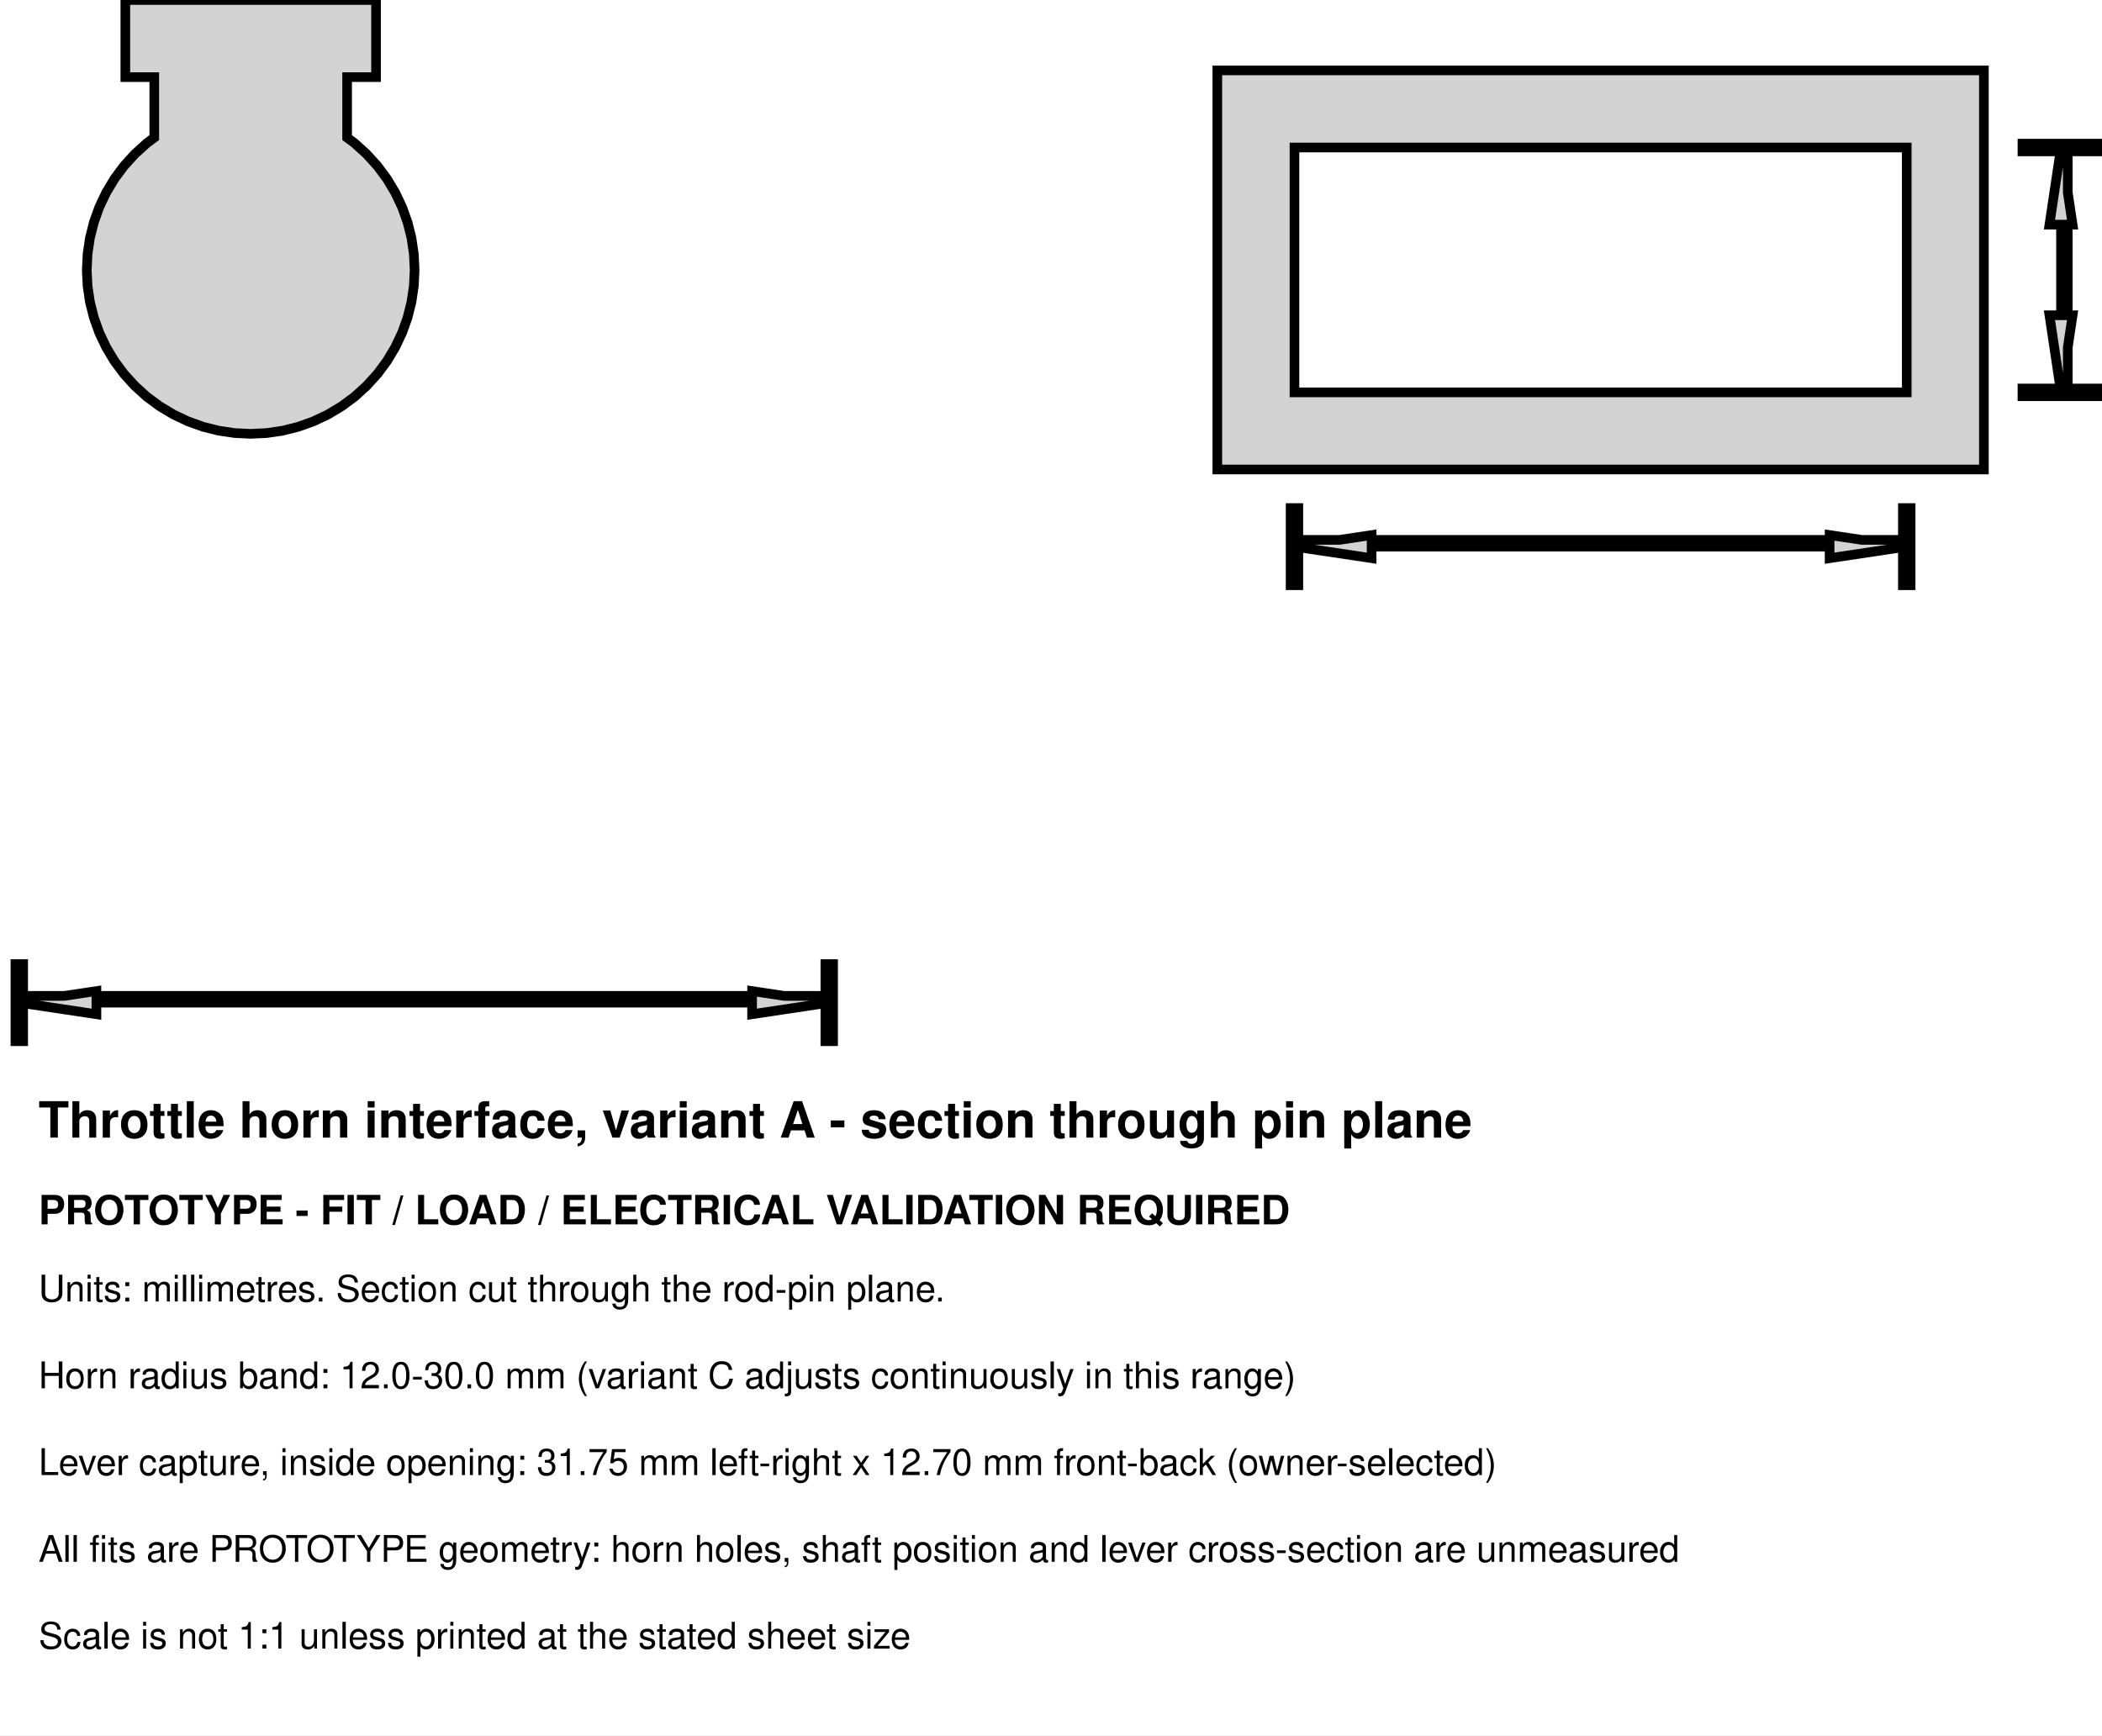
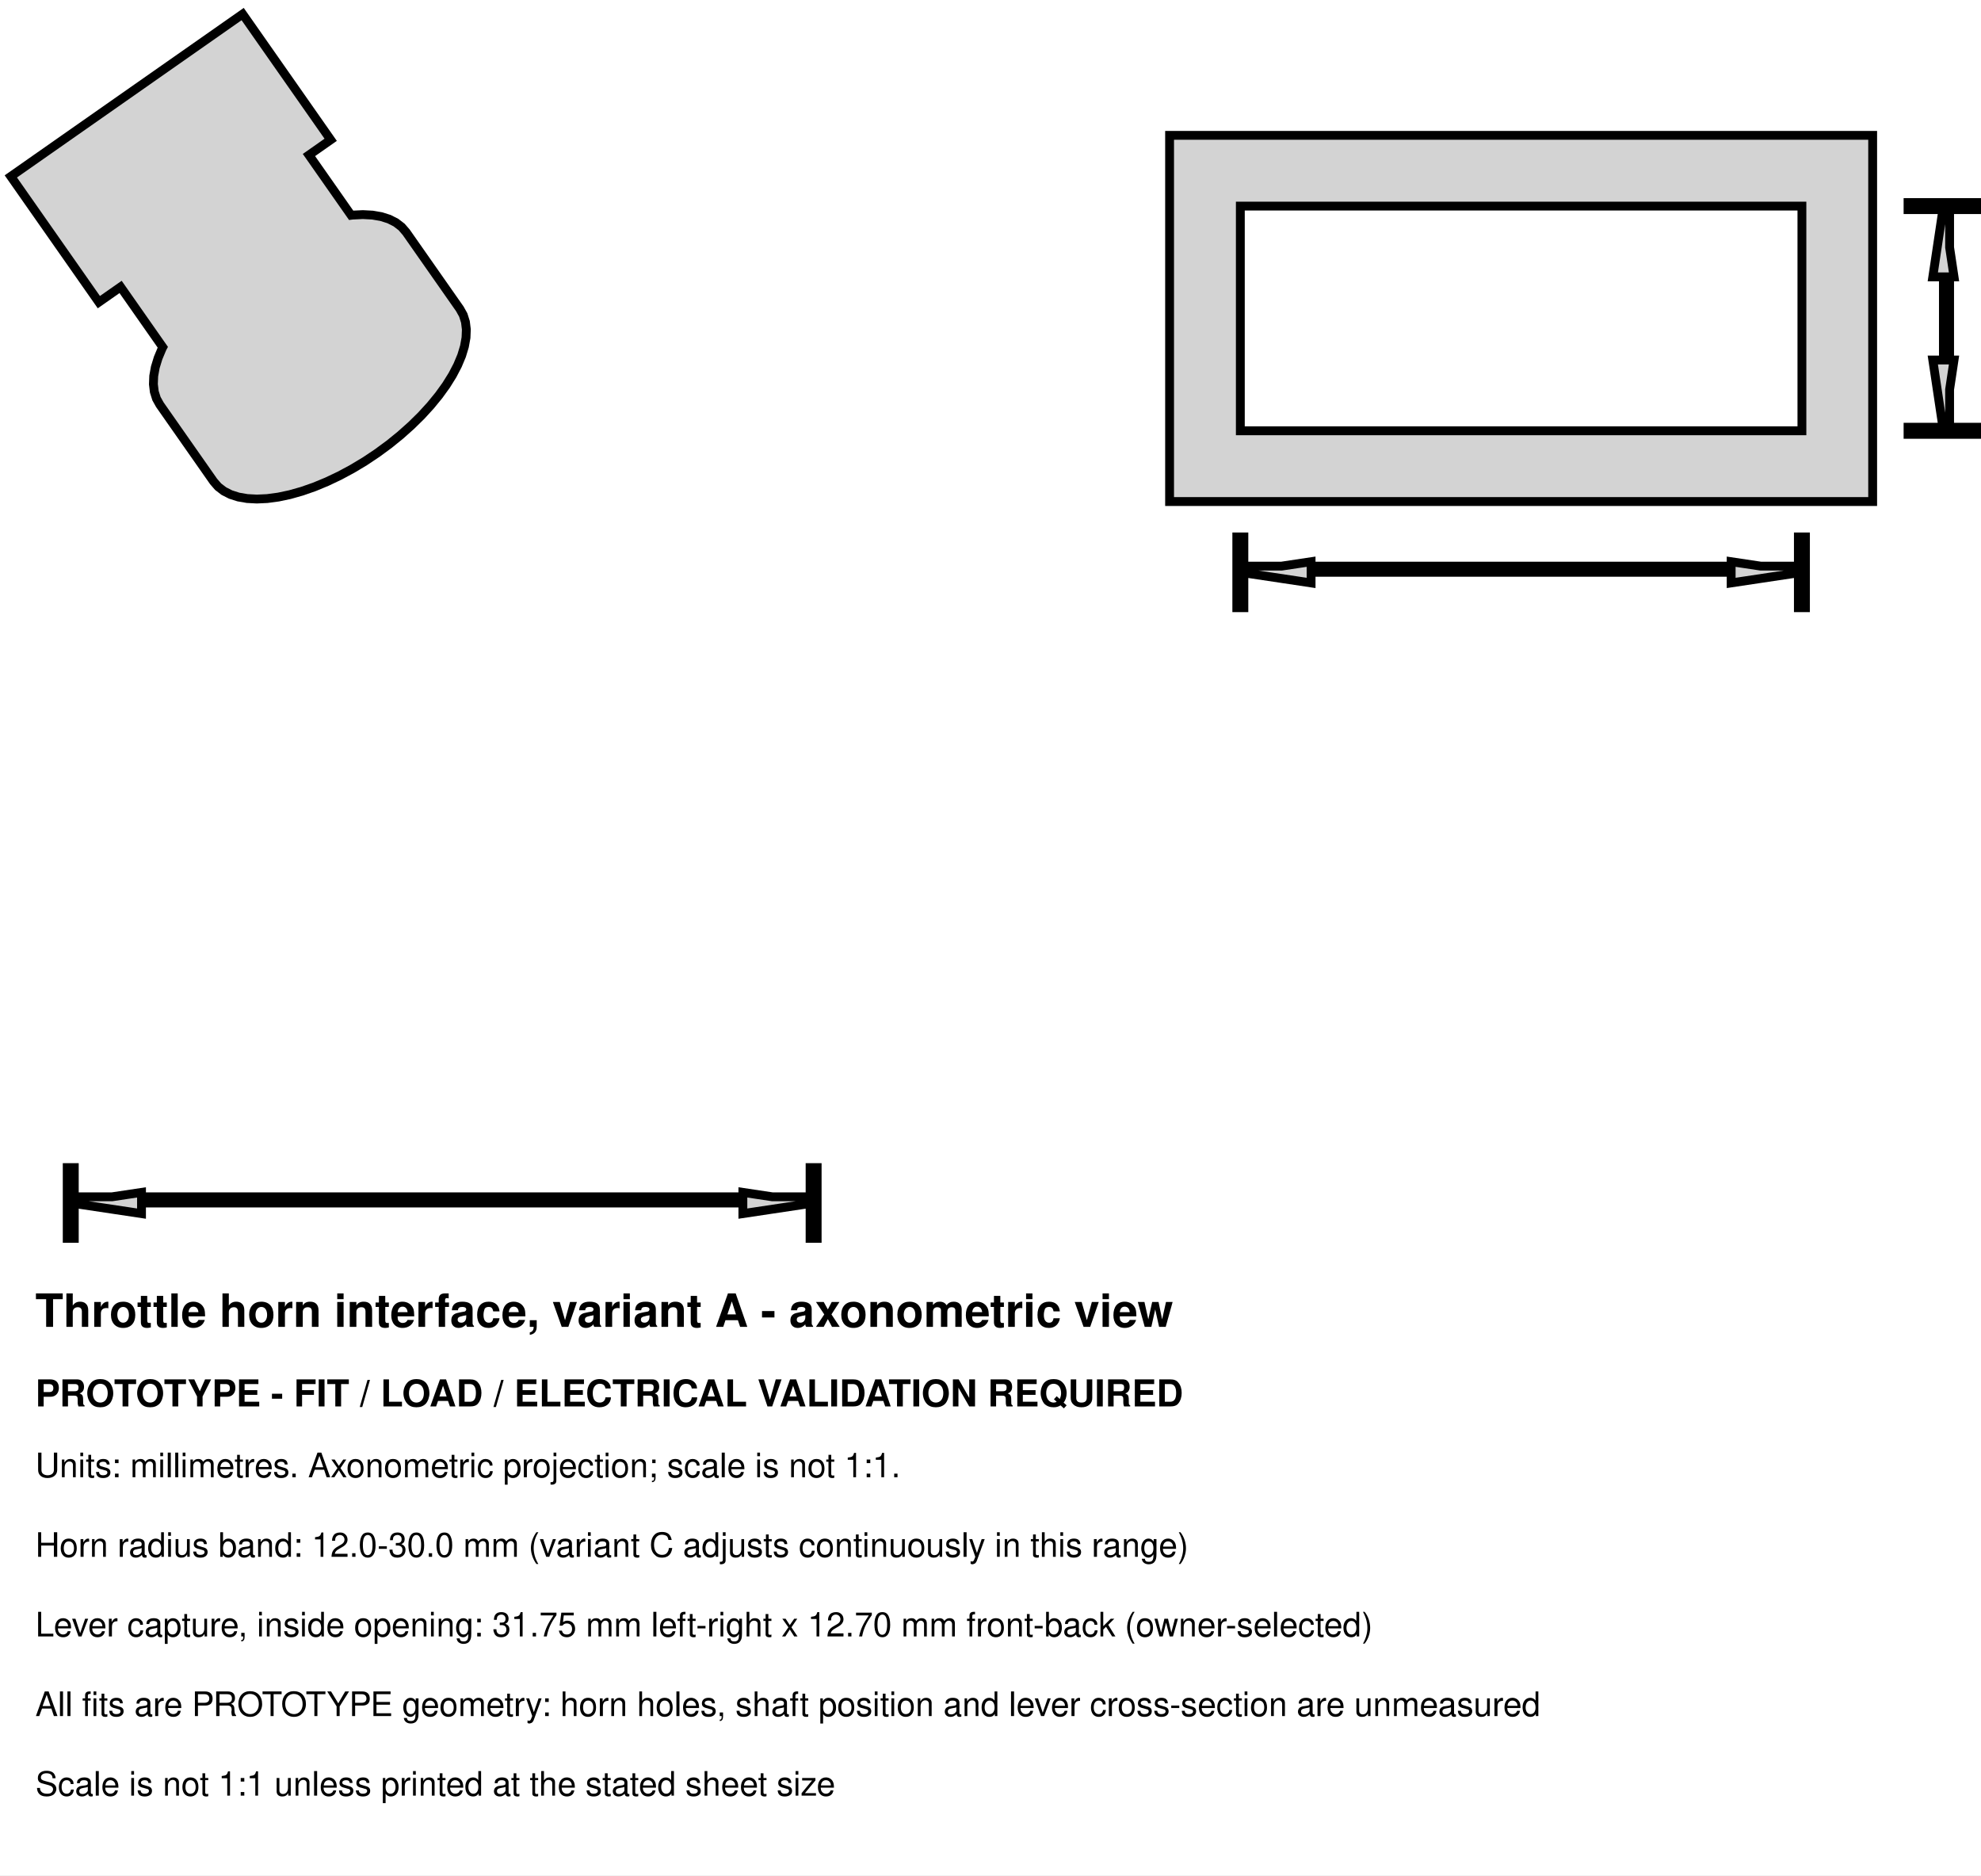
- <svg xmlns="http://www.w3.org/2000/svg" width="109mm" height="90.0mm" viewBox="-53.0 -14.0 109.0 90.0" version="1.1">
-   <rect x="-53.00" y="-14.00" width="109.00" height="90.00" fill="white" />
-   <path d=" M -39.167,8.459 L -38.342,8.337 L -37.533,8.134 L -36.747,7.853 L -35.993,7.496 L -35.278,7.067  L -34.608,6.571 L -33.99,6.01 L -33.429,5.392 L -32.932,4.722 L -32.504,4.007 L -32.147,3.253  L -31.866,2.467 L -31.663,1.658 L -31.541,0.833 L -31.5,-0 L -31.541,-0.833 L -31.663,-1.658  L -31.866,-2.467 L -32.147,-3.253 L -32.504,-4.007 L -32.932,-4.722 L -33.429,-5.392 L -33.99,-6.01  L -34.608,-6.571 L -35,-6.862 L -35,-10 L -33.5,-10 L -33.5,-14 L -46.5,-14  L -46.5,-10 L -45,-10 L -45,-6.862 L -45.392,-6.571 L -46.01,-6.01 L -46.571,-5.392  L -47.068,-4.722 L -47.496,-4.007 L -47.853,-3.253 L -48.134,-2.467 L -48.337,-1.658 L -48.459,-0.833  L -48.5,-0 L -48.459,0.833 L -48.337,1.658 L -48.134,2.467 L -47.853,3.253 L -47.496,4.007  L -47.068,4.722 L -46.571,5.392 L -46.01,6.01 L -45.392,6.571 L -44.722,7.067 L -44.007,7.496  L -43.253,7.853 L -42.467,8.134 L -41.658,8.337 L -40.833,8.459 L -40,8.5 z M 49.875,-10.35 L 10.125,-10.35 L 10.125,10.35 L 49.875,10.35 z M 14.125,6.35 L 14.125,-6.35 L 45.875,-6.35 L 45.875,6.35 z M 55.875,6.15 L 54.225,6.15 L 54.225,4.017 L 54.475,2.35 L 54.225,2.35 L 54.225,-2.35  L 54.475,-2.35 L 54.225,-4.017 L 54.225,-6.15 L 55.875,-6.15 L 55.875,-6.55 L 51.875,-6.55  L 51.875,-6.15 L 53.845,-6.15 L 53.275,-2.35 L 53.875,-2.35 L 53.875,2.35 L 53.275,2.35  L 53.845,6.15 L 51.875,6.15 L 51.875,6.55 L 55.875,6.55 z M 14.325,14.38 L 18.125,14.95 L 18.125,14.35 L 41.875,14.35 L 41.875,14.95 L 45.675,14.38  L 45.675,16.35 L 46.075,16.35 L 46.075,12.35 L 45.675,12.35 L 45.675,14 L 43.542,14  L 41.875,13.75 L 41.875,14 L 18.125,14 L 18.125,13.75 L 16.458,14 L 14.325,14  L 14.325,12.35 L 13.925,12.35 L 13.925,16.35 L 14.325,16.35 z M -51.8,38.03 L -48,38.6 L -48,38 L -14,38 L -14,38.6 L -10.2,38.03  L -10.2,40 L -9.8,40 L -9.8,36 L -10.2,36 L -10.2,37.65 L -12.333,37.65  L -14,37.4 L -14,37.65 L -48,37.65 L -48,37.4 L -49.667,37.65 L -51.8,37.65  L -51.8,36 L -52.2,36 L -52.2,40 L -51.8,40 z " stroke="black" fill="lightgray" stroke-width="0.5" />
+ <svg xmlns="http://www.w3.org/2000/svg" width="112mm" height="106.0mm" viewBox="-56.0 -18.0 112.0 106.0" version="1.1">
+   <rect x="-56.00" y="-18.00" width="112.00" height="106.00" fill="white" />
+   <path d=" M -40.892,10.182 L -40.266,10.098 L -39.609,9.959 L -38.927,9.766 L -38.225,9.521 L -37.511,9.225  L -36.792,8.883 L -36.075,8.497 L -35.366,8.071 L -34.672,7.608 L -34.001,7.115 L -33.358,6.594  L -32.75,6.052 L -32.182,5.494 L -31.661,4.924 L -31.19,4.349 L -30.775,3.774 L -30.419,3.204  L -30.127,2.645 L -29.9,2.102 L -29.742,1.581 L -29.653,1.086 L -29.634,0.623 L -29.686,0.196  L -29.808,-0.192 L -29.999,-0.536 L -33.037,-4.875 L -33.295,-5.172 L -33.617,-5.419 L -34.001,-5.614  L -34.443,-5.755 L -34.938,-5.841 L -35.482,-5.87 L -36.07,-5.842 L -36.148,-5.832 L -38.533,-9.237  L -37.304,-10.098 L -42.281,-17.205 L -55.388,-8.028 L -50.411,-0.921 L -49.182,-1.781 L -46.797,1.625  L -46.834,1.695 L -47.061,2.238 L -47.22,2.759 L -47.309,3.253 L -47.327,3.717 L -47.276,4.144  L -47.154,4.532 L -46.963,4.875 L -43.924,9.215 L -43.666,9.512 L -43.344,9.759 L -42.96,9.954  L -42.518,10.095 L -42.023,10.18 L -41.479,10.209 z M 49.875,-10.35 L 10.125,-10.35 L 10.125,10.35 L 49.875,10.35 z M 14.125,6.35 L 14.125,-6.35 L 45.875,-6.35 L 45.875,6.35 z M 55.875,6.15 L 54.225,6.15 L 54.225,4.017 L 54.475,2.35 L 54.225,2.35 L 54.225,-2.35  L 54.475,-2.35 L 54.225,-4.017 L 54.225,-6.15 L 55.875,-6.15 L 55.875,-6.55 L 51.875,-6.55  L 51.875,-6.15 L 53.845,-6.15 L 53.275,-2.35 L 53.875,-2.35 L 53.875,2.35 L 53.275,2.35  L 53.845,6.15 L 51.875,6.15 L 51.875,6.55 L 55.875,6.55 z M 14.325,14.38 L 18.125,14.95 L 18.125,14.35 L 41.875,14.35 L 41.875,14.95 L 45.675,14.38  L 45.675,16.35 L 46.075,16.35 L 46.075,12.35 L 45.675,12.35 L 45.675,14 L 43.542,14  L 41.875,13.75 L 41.875,14 L 18.125,14 L 18.125,13.75 L 16.458,14 L 14.325,14  L 14.325,12.35 L 13.925,12.35 L 13.925,16.35 L 14.325,16.35 z M -51.8,50.03 L -48,50.6 L -48,50 L -14,50 L -14,50.6 L -10.2,50.03  L -10.2,52 L -9.8,52 L -9.8,48 L -10.2,48 L -10.2,49.65 L -12.333,49.65  L -14,49.4 L -14,49.65 L -48,49.65 L -48,49.4 L -49.667,49.65 L -51.8,49.65  L -51.8,48 L -52.2,48 L -52.2,52 L -51.8,52 z " stroke="black" fill="lightgray" stroke-width="0.5" />
  <g font-family="Helvetica, Arial, sans-serif" fill="black">
-     <text x="-51.00" y="45.00" font-size="2.6" font-weight="bold">Throttle horn interface, variant A - section through pin plane</text>
-     <text x="-51.00" y="49.50" font-size="2.1" font-weight="bold">PROTOTYPE - FIT / LOAD / ELECTRICAL VALIDATION REQUIRED</text>
-     <text x="-51.00" y="53.50" font-size="1.9" font-weight="normal">Units: millimetres. Section cut through the rod-pin plane.</text>
-     <text x="-51.00" y="58.00" font-size="1.9" font-weight="normal">Horn radius band: 12.0-30.0 mm (variant C adjusts continuously in this range)</text>
-     <text x="-51.00" y="62.50" font-size="1.9" font-weight="normal">Lever capture, inside opening: 31.75 mm left-right x 12.70 mm front-back (owner-selected)</text>
-     <text x="-51.00" y="67.00" font-size="1.9" font-weight="normal">All fits are PROTOTYPE geometry: horn holes, shaft position and lever cross-section are unmeasured</text>
-     <text x="-51.00" y="71.50" font-size="1.9" font-weight="normal">Scale is not 1:1 unless printed at the stated sheet size</text>
+     <text x="-54.00" y="57.00" font-size="2.6" font-weight="bold">Throttle horn interface, variant A - axonometric view</text>
+     <text x="-54.00" y="61.50" font-size="2.1" font-weight="bold">PROTOTYPE - FIT / LOAD / ELECTRICAL VALIDATION REQUIRED</text>
+     <text x="-54.00" y="65.50" font-size="1.9" font-weight="normal">Units: millimetres. Axonometric projection; scale is not 1:1.</text>
+     <text x="-54.00" y="70.00" font-size="1.9" font-weight="normal">Horn radius band: 12.0-30.0 mm (variant C adjusts continuously in this range)</text>
+     <text x="-54.00" y="74.50" font-size="1.9" font-weight="normal">Lever capture, inside opening: 31.75 mm left-right x 12.70 mm front-back (owner-selected)</text>
+     <text x="-54.00" y="79.00" font-size="1.9" font-weight="normal">All fits are PROTOTYPE geometry: horn holes, shaft position and lever cross-section are unmeasured</text>
+     <text x="-54.00" y="83.50" font-size="1.9" font-weight="normal">Scale is not 1:1 unless printed at the stated sheet size</text>
  </g>
</svg>
